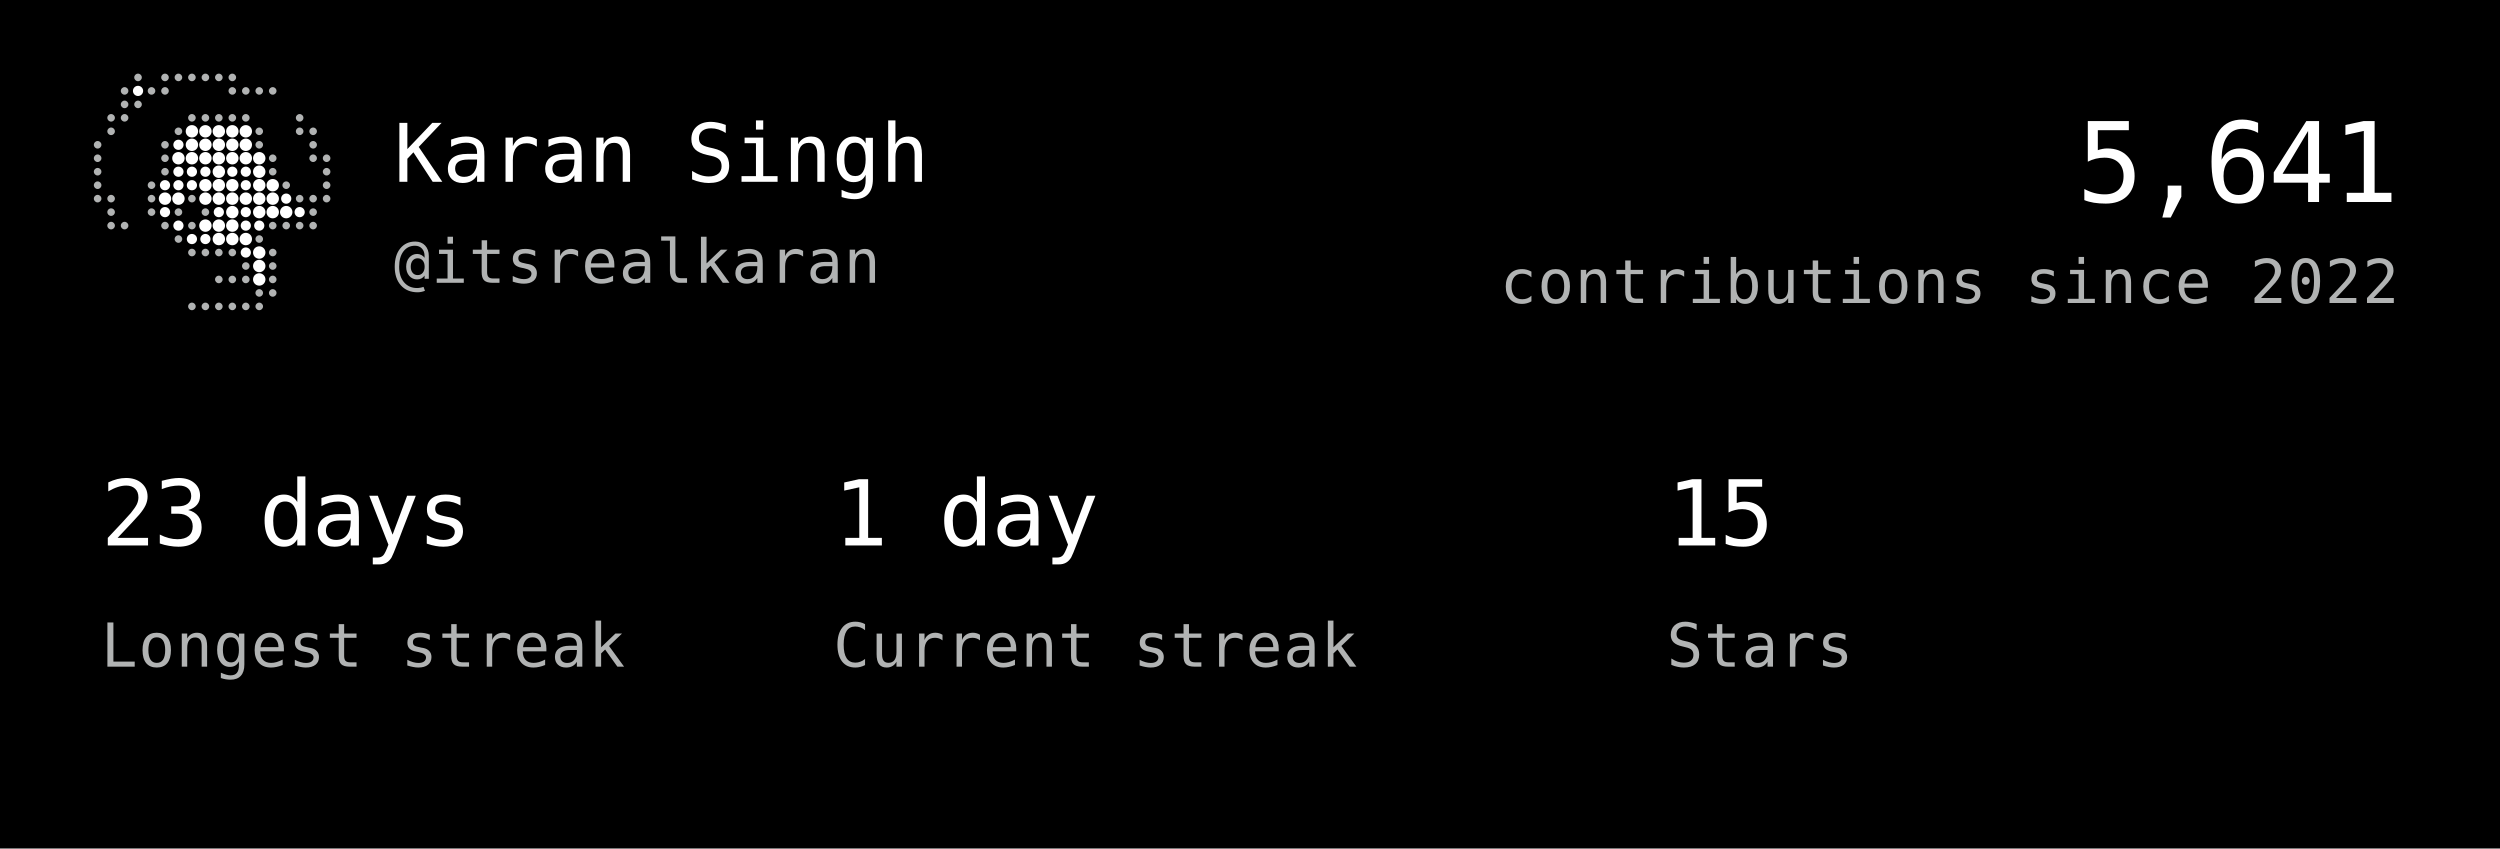
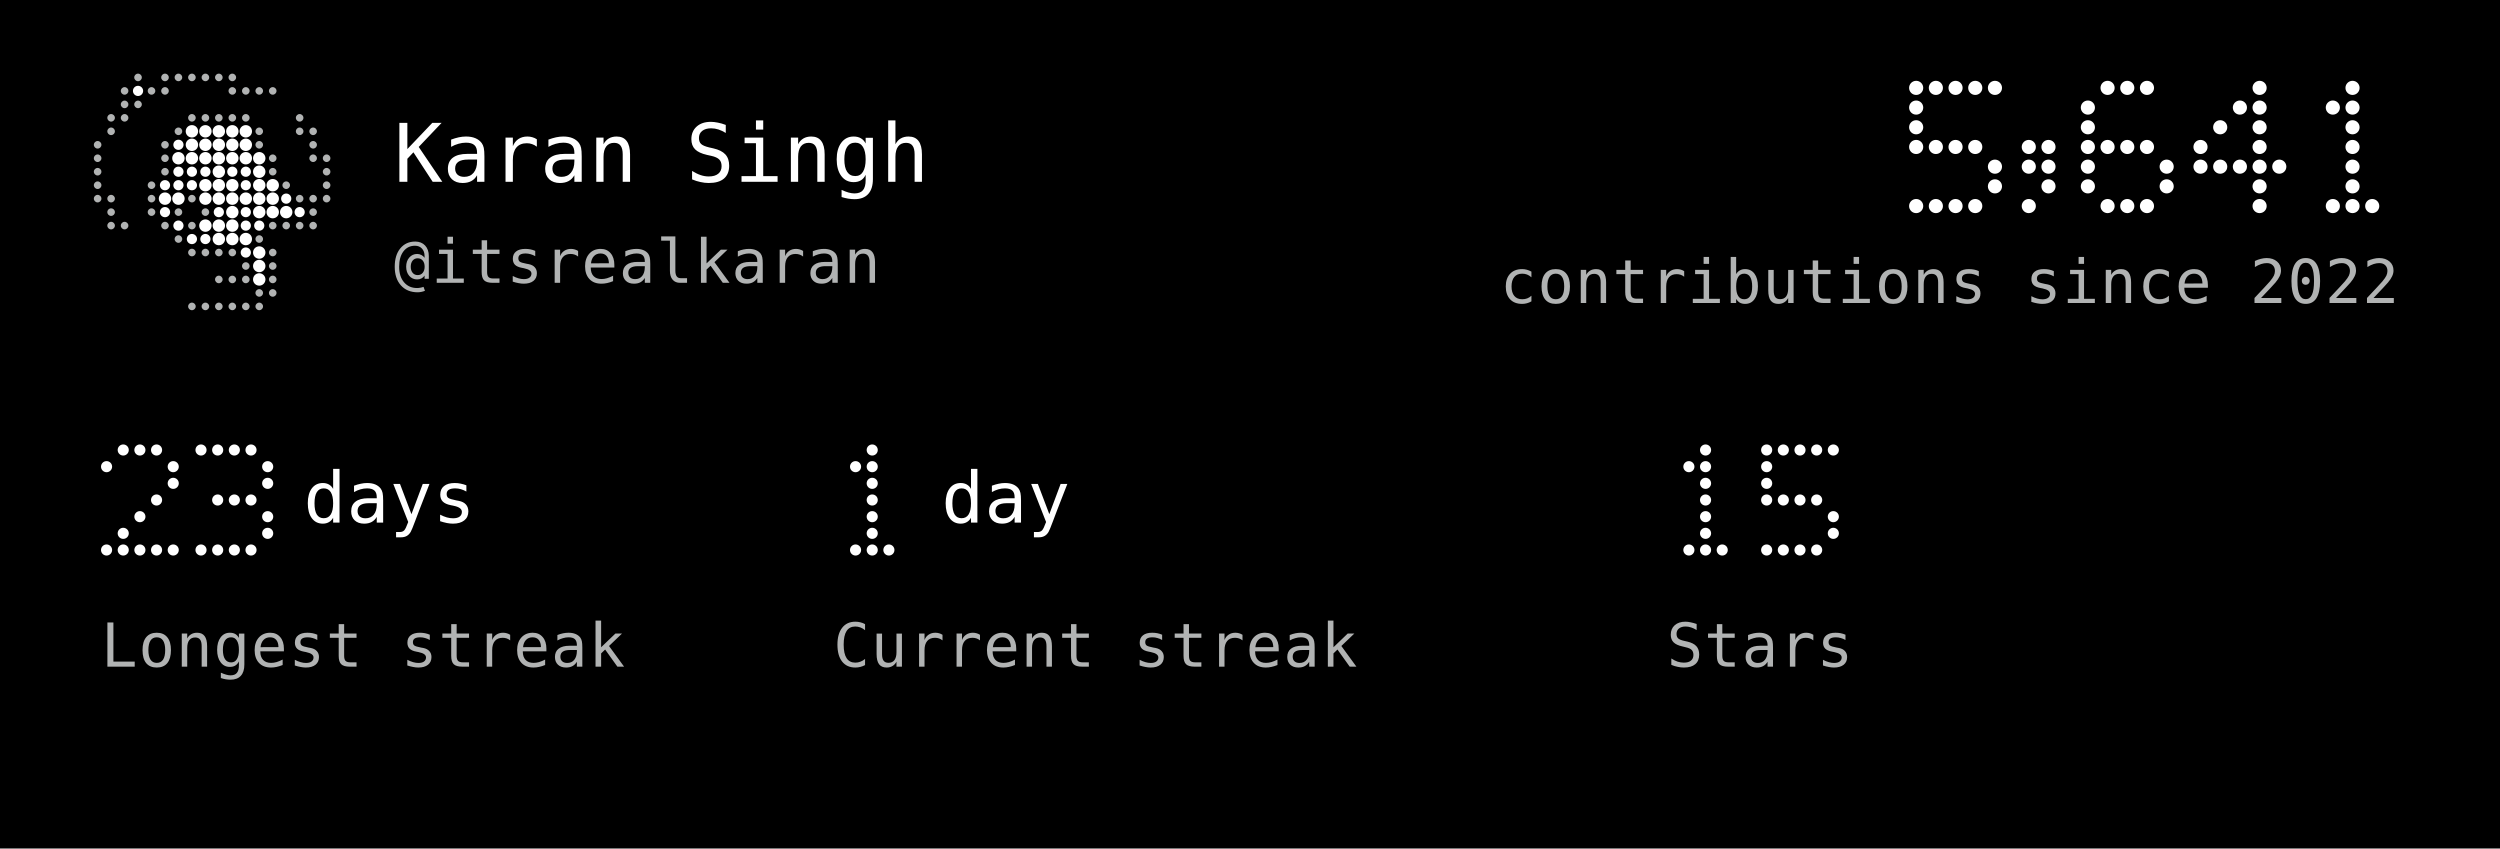
<svg xmlns="http://www.w3.org/2000/svg" width="495" height="168" viewBox="0 0 495 168" role="img">
  <rect width="495" height="168" fill="#000000" />
  <rect x="20" y="20" width="0" height="0" fill="#FFFFFF" />
  <circle cx="27.33" cy="15.33" r="0.75" fill="#B1B3B3" />
  <circle cx="32.67" cy="15.33" r="0.75" fill="#B1B3B3" />
  <circle cx="35.33" cy="15.33" r="0.75" fill="#B1B3B3" />
  <circle cx="38.00" cy="15.33" r="0.75" fill="#B1B3B3" />
  <circle cx="40.67" cy="15.33" r="0.75" fill="#B1B3B3" />
  <circle cx="43.33" cy="15.33" r="0.75" fill="#B1B3B3" />
  <circle cx="46.00" cy="15.33" r="0.75" fill="#B1B3B3" />
  <circle cx="24.67" cy="18.00" r="0.75" fill="#B1B3B3" />
  <circle cx="27.33" cy="18.00" r="1.01" fill="#FFFFFF" />
  <circle cx="30.00" cy="18.00" r="0.75" fill="#B1B3B3" />
  <circle cx="32.67" cy="18.00" r="0.75" fill="#B1B3B3" />
  <circle cx="46.00" cy="18.00" r="0.75" fill="#B1B3B3" />
  <circle cx="48.67" cy="18.00" r="0.75" fill="#B1B3B3" />
  <circle cx="51.33" cy="18.00" r="0.75" fill="#B1B3B3" />
  <circle cx="54.00" cy="18.00" r="0.75" fill="#B1B3B3" />
  <circle cx="24.67" cy="20.67" r="0.75" fill="#B1B3B3" />
  <circle cx="27.33" cy="20.67" r="0.75" fill="#B1B3B3" />
  <circle cx="22.00" cy="23.33" r="0.75" fill="#B1B3B3" />
  <circle cx="24.67" cy="23.33" r="0.75" fill="#B1B3B3" />
  <circle cx="38.00" cy="23.33" r="0.75" fill="#B1B3B3" />
  <circle cx="40.67" cy="23.33" r="0.75" fill="#B1B3B3" />
  <circle cx="43.33" cy="23.33" r="0.75" fill="#B1B3B3" />
  <circle cx="46.00" cy="23.33" r="0.75" fill="#B1B3B3" />
  <circle cx="48.67" cy="23.33" r="0.75" fill="#B1B3B3" />
  <circle cx="59.33" cy="23.33" r="0.75" fill="#B1B3B3" />
  <circle cx="22.00" cy="26.00" r="0.75" fill="#B1B3B3" />
  <circle cx="35.33" cy="26.00" r="0.75" fill="#B1B3B3" />
  <circle cx="38.00" cy="26.00" r="1.23" fill="#FFFFFF" />
  <circle cx="40.67" cy="26.00" r="1.23" fill="#FFFFFF" />
  <circle cx="43.33" cy="26.00" r="1.23" fill="#FFFFFF" />
  <circle cx="46.00" cy="26.00" r="1.23" fill="#FFFFFF" />
  <circle cx="48.67" cy="26.00" r="1.23" fill="#FFFFFF" />
  <circle cx="51.33" cy="26.00" r="0.75" fill="#B1B3B3" />
  <circle cx="59.33" cy="26.00" r="0.75" fill="#B1B3B3" />
  <circle cx="62.00" cy="26.00" r="0.75" fill="#B1B3B3" />
  <circle cx="19.33" cy="28.67" r="0.75" fill="#B1B3B3" />
  <circle cx="32.67" cy="28.67" r="0.75" fill="#B1B3B3" />
  <circle cx="35.33" cy="28.67" r="1.01" fill="#FFFFFF" />
  <circle cx="38.00" cy="28.67" r="1.23" fill="#FFFFFF" />
  <circle cx="40.67" cy="28.67" r="1.23" fill="#FFFFFF" />
  <circle cx="43.33" cy="28.67" r="1.23" fill="#FFFFFF" />
  <circle cx="46.00" cy="28.67" r="1.23" fill="#FFFFFF" />
  <circle cx="48.67" cy="28.67" r="1.23" fill="#FFFFFF" />
  <circle cx="51.33" cy="28.67" r="0.75" fill="#B1B3B3" />
  <circle cx="62.00" cy="28.67" r="0.75" fill="#B1B3B3" />
  <circle cx="19.33" cy="31.33" r="0.75" fill="#B1B3B3" />
  <circle cx="32.67" cy="31.33" r="0.75" fill="#B1B3B3" />
  <circle cx="35.33" cy="31.33" r="1.23" fill="#FFFFFF" />
  <circle cx="38.00" cy="31.33" r="1.23" fill="#FFFFFF" />
  <circle cx="40.67" cy="31.33" r="1.23" fill="#FFFFFF" />
  <circle cx="43.33" cy="31.33" r="1.23" fill="#FFFFFF" />
  <circle cx="46.00" cy="31.33" r="1.23" fill="#FFFFFF" />
  <circle cx="48.67" cy="31.33" r="1.23" fill="#FFFFFF" />
  <circle cx="51.33" cy="31.33" r="1.23" fill="#FFFFFF" />
  <circle cx="54.00" cy="31.33" r="0.75" fill="#B1B3B3" />
  <circle cx="62.00" cy="31.33" r="0.75" fill="#B1B3B3" />
  <circle cx="64.67" cy="31.33" r="0.75" fill="#B1B3B3" />
  <circle cx="19.33" cy="34.00" r="0.75" fill="#B1B3B3" />
  <circle cx="32.67" cy="34.00" r="0.75" fill="#B1B3B3" />
  <circle cx="35.33" cy="34.00" r="1.01" fill="#FFFFFF" />
  <circle cx="38.00" cy="34.00" r="1.01" fill="#FFFFFF" />
  <circle cx="40.67" cy="34.00" r="1.01" fill="#FFFFFF" />
  <circle cx="43.33" cy="34.00" r="1.23" fill="#FFFFFF" />
  <circle cx="46.00" cy="34.00" r="1.01" fill="#FFFFFF" />
  <circle cx="48.67" cy="34.00" r="1.01" fill="#FFFFFF" />
  <circle cx="51.33" cy="34.00" r="1.23" fill="#FFFFFF" />
  <circle cx="54.00" cy="34.00" r="0.75" fill="#B1B3B3" />
  <circle cx="64.67" cy="34.00" r="0.75" fill="#B1B3B3" />
  <circle cx="19.33" cy="36.67" r="0.75" fill="#B1B3B3" />
  <circle cx="30.00" cy="36.67" r="0.75" fill="#B1B3B3" />
  <circle cx="32.67" cy="36.67" r="1.01" fill="#FFFFFF" />
  <circle cx="35.33" cy="36.67" r="1.01" fill="#FFFFFF" />
  <circle cx="38.00" cy="36.67" r="1.01" fill="#FFFFFF" />
  <circle cx="40.67" cy="36.67" r="1.23" fill="#FFFFFF" />
  <circle cx="43.33" cy="36.67" r="1.23" fill="#FFFFFF" />
  <circle cx="46.00" cy="36.67" r="1.23" fill="#FFFFFF" />
  <circle cx="48.67" cy="36.67" r="1.01" fill="#FFFFFF" />
  <circle cx="51.33" cy="36.67" r="1.23" fill="#FFFFFF" />
  <circle cx="54.00" cy="36.67" r="1.23" fill="#FFFFFF" />
  <circle cx="56.67" cy="36.67" r="0.75" fill="#B1B3B3" />
  <circle cx="64.67" cy="36.67" r="0.75" fill="#B1B3B3" />
  <circle cx="19.33" cy="39.33" r="0.75" fill="#B1B3B3" />
  <circle cx="22.00" cy="39.33" r="0.75" fill="#B1B3B3" />
  <circle cx="30.00" cy="39.33" r="0.75" fill="#B1B3B3" />
  <circle cx="32.67" cy="39.33" r="1.23" fill="#FFFFFF" />
  <circle cx="35.33" cy="39.33" r="1.23" fill="#FFFFFF" />
  <circle cx="38.00" cy="39.33" r="0.75" fill="#B1B3B3" />
  <circle cx="40.67" cy="39.33" r="1.23" fill="#FFFFFF" />
  <circle cx="43.33" cy="39.33" r="1.23" fill="#FFFFFF" />
  <circle cx="46.00" cy="39.33" r="1.23" fill="#FFFFFF" />
  <circle cx="48.67" cy="39.33" r="1.23" fill="#FFFFFF" />
  <circle cx="51.33" cy="39.33" r="1.23" fill="#FFFFFF" />
  <circle cx="54.00" cy="39.33" r="1.23" fill="#FFFFFF" />
  <circle cx="56.67" cy="39.33" r="1.01" fill="#FFFFFF" />
  <circle cx="59.33" cy="39.33" r="0.75" fill="#B1B3B3" />
  <circle cx="62.00" cy="39.33" r="0.75" fill="#B1B3B3" />
  <circle cx="64.67" cy="39.33" r="0.75" fill="#B1B3B3" />
  <circle cx="22.00" cy="42.00" r="0.75" fill="#B1B3B3" />
  <circle cx="30.00" cy="42.00" r="0.75" fill="#B1B3B3" />
  <circle cx="32.67" cy="42.00" r="1.01" fill="#FFFFFF" />
  <circle cx="35.33" cy="42.00" r="0.75" fill="#B1B3B3" />
  <circle cx="40.67" cy="42.00" r="0.75" fill="#B1B3B3" />
  <circle cx="43.33" cy="42.00" r="1.01" fill="#FFFFFF" />
  <circle cx="46.00" cy="42.00" r="1.23" fill="#FFFFFF" />
  <circle cx="48.67" cy="42.00" r="1.01" fill="#FFFFFF" />
  <circle cx="51.33" cy="42.00" r="1.23" fill="#FFFFFF" />
  <circle cx="54.00" cy="42.00" r="1.23" fill="#FFFFFF" />
  <circle cx="56.67" cy="42.00" r="1.23" fill="#FFFFFF" />
  <circle cx="59.33" cy="42.00" r="1.01" fill="#FFFFFF" />
  <circle cx="62.00" cy="42.00" r="0.75" fill="#B1B3B3" />
  <circle cx="22.00" cy="44.67" r="0.75" fill="#B1B3B3" />
  <circle cx="24.67" cy="44.67" r="0.75" fill="#B1B3B3" />
  <circle cx="32.67" cy="44.67" r="0.75" fill="#B1B3B3" />
  <circle cx="35.33" cy="44.67" r="1.01" fill="#FFFFFF" />
  <circle cx="38.00" cy="44.67" r="0.75" fill="#B1B3B3" />
  <circle cx="40.67" cy="44.67" r="1.23" fill="#FFFFFF" />
  <circle cx="43.33" cy="44.67" r="1.23" fill="#FFFFFF" />
  <circle cx="46.00" cy="44.67" r="1.23" fill="#FFFFFF" />
  <circle cx="48.67" cy="44.67" r="1.01" fill="#FFFFFF" />
  <circle cx="51.33" cy="44.67" r="1.01" fill="#FFFFFF" />
  <circle cx="54.00" cy="44.67" r="0.75" fill="#B1B3B3" />
  <circle cx="56.67" cy="44.67" r="0.75" fill="#B1B3B3" />
  <circle cx="59.33" cy="44.67" r="0.75" fill="#B1B3B3" />
  <circle cx="62.00" cy="44.67" r="0.75" fill="#B1B3B3" />
  <circle cx="35.33" cy="47.33" r="0.75" fill="#B1B3B3" />
  <circle cx="38.00" cy="47.33" r="1.01" fill="#FFFFFF" />
  <circle cx="40.67" cy="47.33" r="1.01" fill="#FFFFFF" />
  <circle cx="43.33" cy="47.33" r="1.23" fill="#FFFFFF" />
  <circle cx="46.00" cy="47.33" r="1.23" fill="#FFFFFF" />
  <circle cx="48.67" cy="47.33" r="1.23" fill="#FFFFFF" />
  <circle cx="51.33" cy="47.33" r="0.75" fill="#B1B3B3" />
  <circle cx="38.00" cy="50.00" r="0.75" fill="#B1B3B3" />
  <circle cx="40.67" cy="50.00" r="0.75" fill="#B1B3B3" />
  <circle cx="43.33" cy="50.00" r="0.75" fill="#B1B3B3" />
  <circle cx="46.00" cy="50.00" r="0.75" fill="#B1B3B3" />
  <circle cx="48.67" cy="50.00" r="1.01" fill="#FFFFFF" />
  <circle cx="51.33" cy="50.00" r="1.23" fill="#FFFFFF" />
  <circle cx="54.00" cy="50.00" r="0.75" fill="#B1B3B3" />
  <circle cx="48.67" cy="52.67" r="0.75" fill="#B1B3B3" />
  <circle cx="51.33" cy="52.67" r="1.23" fill="#FFFFFF" />
  <circle cx="54.00" cy="52.67" r="0.75" fill="#B1B3B3" />
  <circle cx="43.33" cy="55.33" r="0.75" fill="#B1B3B3" />
  <circle cx="46.00" cy="55.33" r="0.75" fill="#B1B3B3" />
  <circle cx="48.67" cy="55.33" r="0.75" fill="#B1B3B3" />
  <circle cx="51.33" cy="55.33" r="1.23" fill="#FFFFFF" />
  <circle cx="54.00" cy="55.33" r="0.75" fill="#B1B3B3" />
  <circle cx="51.33" cy="58.00" r="0.75" fill="#B1B3B3" />
  <circle cx="54.00" cy="58.00" r="0.75" fill="#B1B3B3" />
  <circle cx="38.00" cy="60.67" r="0.75" fill="#B1B3B3" />
  <circle cx="40.67" cy="60.67" r="0.75" fill="#B1B3B3" />
  <circle cx="43.33" cy="60.67" r="0.75" fill="#B1B3B3" />
  <circle cx="46.00" cy="60.67" r="0.75" fill="#B1B3B3" />
  <circle cx="48.67" cy="60.67" r="0.75" fill="#B1B3B3" />
  <circle cx="51.33" cy="60.67" r="0.75" fill="#B1B3B3" />
  <text x="78" y="36" fill="#FFFFFF" text-anchor="start" font-family="ui-monospace, Geist Mono, monospace" font-size="16" letter-spacing="0" dominant-baseline="auto">Karan Singh</text>
  <text x="78" y="56" fill="#B1B3B3" text-anchor="start" font-family="ui-monospace, Geist Mono, monospace" font-size="12" letter-spacing="0.2" dominant-baseline="auto">@itsrealkaran</text>
-   <text x="475" y="40" fill="#FFFFFF" text-anchor="end" font-family="ui-monospace, Geist Mono, monospace" font-size="22" letter-spacing="-0.6" dominant-baseline="auto">5,641</text>
+   <circle cx="379.4" cy="17.4" r="1.40" fill="#FFFFFF" />
+   <circle cx="383.3" cy="17.4" r="1.40" fill="#FFFFFF" />
+   <circle cx="387.2" cy="17.4" r="1.40" fill="#FFFFFF" />
+   <circle cx="391.1" cy="17.4" r="1.40" fill="#FFFFFF" />
+   <circle cx="395.0" cy="17.4" r="1.40" fill="#FFFFFF" />
+   <circle cx="379.4" cy="21.3" r="1.40" fill="#FFFFFF" />
+   <circle cx="379.4" cy="25.2" r="1.40" fill="#FFFFFF" />
+   <circle cx="379.4" cy="29.1" r="1.40" fill="#FFFFFF" />
+   <circle cx="383.3" cy="29.1" r="1.40" fill="#FFFFFF" />
+   <circle cx="387.2" cy="29.1" r="1.40" fill="#FFFFFF" />
+   <circle cx="391.1" cy="29.1" r="1.40" fill="#FFFFFF" />
+   <circle cx="395.0" cy="33.0" r="1.40" fill="#FFFFFF" />
+   <circle cx="395.0" cy="36.9" r="1.40" fill="#FFFFFF" />
+   <circle cx="379.4" cy="40.8" r="1.40" fill="#FFFFFF" />
+   <circle cx="383.3" cy="40.8" r="1.40" fill="#FFFFFF" />
+   <circle cx="387.2" cy="40.8" r="1.40" fill="#FFFFFF" />
+   <circle cx="391.1" cy="40.8" r="1.40" fill="#FFFFFF" />
+   <circle cx="401.7" cy="29.1" r="1.40" fill="#FFFFFF" />
+   <circle cx="405.6" cy="29.1" r="1.40" fill="#FFFFFF" />
+   <circle cx="401.7" cy="33.0" r="1.40" fill="#FFFFFF" />
+   <circle cx="405.6" cy="33.0" r="1.40" fill="#FFFFFF" />
+   <circle cx="405.6" cy="36.9" r="1.40" fill="#FFFFFF" />
+   <circle cx="401.7" cy="40.8" r="1.40" fill="#FFFFFF" />
+   <circle cx="417.3" cy="17.4" r="1.40" fill="#FFFFFF" />
+   <circle cx="421.2" cy="17.4" r="1.40" fill="#FFFFFF" />
+   <circle cx="425.1" cy="17.4" r="1.40" fill="#FFFFFF" />
+   <circle cx="413.4" cy="21.3" r="1.40" fill="#FFFFFF" />
+   <circle cx="413.4" cy="25.2" r="1.40" fill="#FFFFFF" />
+   <circle cx="413.4" cy="29.1" r="1.40" fill="#FFFFFF" />
+   <circle cx="417.3" cy="29.1" r="1.40" fill="#FFFFFF" />
+   <circle cx="421.2" cy="29.1" r="1.40" fill="#FFFFFF" />
+   <circle cx="425.1" cy="29.1" r="1.40" fill="#FFFFFF" />
+   <circle cx="413.4" cy="33.0" r="1.40" fill="#FFFFFF" />
+   <circle cx="429.0" cy="33.0" r="1.40" fill="#FFFFFF" />
+   <circle cx="413.4" cy="36.9" r="1.40" fill="#FFFFFF" />
+   <circle cx="429.0" cy="36.9" r="1.40" fill="#FFFFFF" />
+   <circle cx="417.3" cy="40.8" r="1.40" fill="#FFFFFF" />
+   <circle cx="421.2" cy="40.8" r="1.40" fill="#FFFFFF" />
+   <circle cx="425.1" cy="40.8" r="1.40" fill="#FFFFFF" />
+   <circle cx="447.4" cy="17.4" r="1.40" fill="#FFFFFF" />
+   <circle cx="443.5" cy="21.3" r="1.40" fill="#FFFFFF" />
+   <circle cx="447.4" cy="21.3" r="1.40" fill="#FFFFFF" />
+   <circle cx="439.6" cy="25.2" r="1.40" fill="#FFFFFF" />
+   <circle cx="447.4" cy="25.2" r="1.40" fill="#FFFFFF" />
+   <circle cx="435.7" cy="29.1" r="1.40" fill="#FFFFFF" />
+   <circle cx="447.4" cy="29.1" r="1.40" fill="#FFFFFF" />
+   <circle cx="435.7" cy="33.0" r="1.40" fill="#FFFFFF" />
+   <circle cx="439.6" cy="33.0" r="1.40" fill="#FFFFFF" />
+   <circle cx="443.5" cy="33.0" r="1.40" fill="#FFFFFF" />
+   <circle cx="447.4" cy="33.0" r="1.40" fill="#FFFFFF" />
+   <circle cx="451.3" cy="33.0" r="1.40" fill="#FFFFFF" />
+   <circle cx="447.4" cy="36.9" r="1.40" fill="#FFFFFF" />
+   <circle cx="447.4" cy="40.8" r="1.40" fill="#FFFFFF" />
+   <circle cx="465.8" cy="17.4" r="1.40" fill="#FFFFFF" />
+   <circle cx="461.9" cy="21.3" r="1.40" fill="#FFFFFF" />
+   <circle cx="465.8" cy="21.3" r="1.40" fill="#FFFFFF" />
+   <circle cx="465.8" cy="25.2" r="1.40" fill="#FFFFFF" />
+   <circle cx="465.8" cy="29.1" r="1.40" fill="#FFFFFF" />
+   <circle cx="465.8" cy="33.0" r="1.40" fill="#FFFFFF" />
+   <circle cx="465.8" cy="36.9" r="1.40" fill="#FFFFFF" />
+   <circle cx="461.9" cy="40.8" r="1.40" fill="#FFFFFF" />
+   <circle cx="465.8" cy="40.8" r="1.40" fill="#FFFFFF" />
+   <circle cx="469.7" cy="40.8" r="1.40" fill="#FFFFFF" />
  <text x="475" y="60" fill="#B1B3B3" text-anchor="end" font-family="ui-monospace, Geist Mono, monospace" font-size="12" letter-spacing="0.2" dominant-baseline="auto">contributions since 2022</text>
-   <text x="20" y="108" fill="#FFFFFF" text-anchor="start" font-family="ui-monospace, Geist Mono, monospace" font-size="18" letter-spacing="-0.4" dominant-baseline="auto">23 days</text>
+   <circle cx="24.4" cy="89.1" r="1.10" fill="#FFFFFF" />
+   <circle cx="27.7" cy="89.1" r="1.10" fill="#FFFFFF" />
+   <circle cx="31.0" cy="89.1" r="1.10" fill="#FFFFFF" />
+   <circle cx="21.1" cy="92.4" r="1.10" fill="#FFFFFF" />
+   <circle cx="34.3" cy="92.4" r="1.10" fill="#FFFFFF" />
+   <circle cx="34.3" cy="95.7" r="1.10" fill="#FFFFFF" />
+   <circle cx="31.0" cy="99.0" r="1.10" fill="#FFFFFF" />
+   <circle cx="27.7" cy="102.3" r="1.10" fill="#FFFFFF" />
+   <circle cx="24.4" cy="105.6" r="1.10" fill="#FFFFFF" />
+   <circle cx="21.1" cy="108.9" r="1.10" fill="#FFFFFF" />
+   <circle cx="24.4" cy="108.9" r="1.10" fill="#FFFFFF" />
+   <circle cx="27.7" cy="108.9" r="1.10" fill="#FFFFFF" />
+   <circle cx="31.0" cy="108.9" r="1.10" fill="#FFFFFF" />
+   <circle cx="34.3" cy="108.9" r="1.10" fill="#FFFFFF" />
+   <circle cx="39.8" cy="89.1" r="1.10" fill="#FFFFFF" />
+   <circle cx="43.1" cy="89.1" r="1.10" fill="#FFFFFF" />
+   <circle cx="46.4" cy="89.1" r="1.10" fill="#FFFFFF" />
+   <circle cx="49.7" cy="89.1" r="1.10" fill="#FFFFFF" />
+   <circle cx="53.0" cy="92.4" r="1.10" fill="#FFFFFF" />
+   <circle cx="53.0" cy="95.7" r="1.10" fill="#FFFFFF" />
+   <circle cx="43.1" cy="99.0" r="1.10" fill="#FFFFFF" />
+   <circle cx="46.4" cy="99.0" r="1.10" fill="#FFFFFF" />
+   <circle cx="49.7" cy="99.0" r="1.10" fill="#FFFFFF" />
+   <circle cx="53.0" cy="102.3" r="1.10" fill="#FFFFFF" />
+   <circle cx="53.0" cy="105.6" r="1.10" fill="#FFFFFF" />
+   <circle cx="39.8" cy="108.9" r="1.10" fill="#FFFFFF" />
+   <circle cx="43.1" cy="108.9" r="1.10" fill="#FFFFFF" />
+   <circle cx="46.4" cy="108.9" r="1.10" fill="#FFFFFF" />
+   <circle cx="49.7" cy="108.9" r="1.10" fill="#FFFFFF" />
+   <text x="60.1" y="103.48" fill="#FFFFFF" text-anchor="start" font-family="ui-monospace, Geist Mono, monospace" font-size="14" letter-spacing="0.1" dominant-baseline="auto">days</text>
  <text x="20" y="132" fill="#B1B3B3" text-anchor="start" font-family="ui-monospace, Geist Mono, monospace" font-size="12" letter-spacing="0.2" dominant-baseline="auto">Longest streak</text>
-   <text x="165.0" y="108" fill="#FFFFFF" text-anchor="start" font-family="ui-monospace, Geist Mono, monospace" font-size="18" letter-spacing="-0.4" dominant-baseline="auto">1 day</text>
+   <circle cx="172.7" cy="89.1" r="1.10" fill="#FFFFFF" />
+   <circle cx="169.4" cy="92.4" r="1.10" fill="#FFFFFF" />
+   <circle cx="172.7" cy="92.4" r="1.10" fill="#FFFFFF" />
+   <circle cx="172.7" cy="95.7" r="1.10" fill="#FFFFFF" />
+   <circle cx="172.7" cy="99.0" r="1.10" fill="#FFFFFF" />
+   <circle cx="172.7" cy="102.3" r="1.10" fill="#FFFFFF" />
+   <circle cx="172.7" cy="105.6" r="1.10" fill="#FFFFFF" />
+   <circle cx="169.4" cy="108.9" r="1.10" fill="#FFFFFF" />
+   <circle cx="172.7" cy="108.9" r="1.10" fill="#FFFFFF" />
+   <circle cx="176.0" cy="108.9" r="1.10" fill="#FFFFFF" />
+   <text x="186.4" y="103.48" fill="#FFFFFF" text-anchor="start" font-family="ui-monospace, Geist Mono, monospace" font-size="14" letter-spacing="0.1" dominant-baseline="auto">day</text>
  <text x="165.0" y="132" fill="#B1B3B3" text-anchor="start" font-family="ui-monospace, Geist Mono, monospace" font-size="12" letter-spacing="0.2" dominant-baseline="auto">Current streak</text>
-   <text x="330.0" y="108" fill="#FFFFFF" text-anchor="start" font-family="ui-monospace, Geist Mono, monospace" font-size="18" letter-spacing="-0.4" dominant-baseline="auto">15</text>
+   <circle cx="337.7" cy="89.1" r="1.10" fill="#FFFFFF" />
+   <circle cx="334.4" cy="92.4" r="1.10" fill="#FFFFFF" />
+   <circle cx="337.7" cy="92.4" r="1.10" fill="#FFFFFF" />
+   <circle cx="337.7" cy="95.7" r="1.10" fill="#FFFFFF" />
+   <circle cx="337.7" cy="99.0" r="1.10" fill="#FFFFFF" />
+   <circle cx="337.7" cy="102.3" r="1.10" fill="#FFFFFF" />
+   <circle cx="337.7" cy="105.6" r="1.10" fill="#FFFFFF" />
+   <circle cx="334.4" cy="108.9" r="1.10" fill="#FFFFFF" />
+   <circle cx="337.7" cy="108.9" r="1.10" fill="#FFFFFF" />
+   <circle cx="341.0" cy="108.9" r="1.10" fill="#FFFFFF" />
+   <circle cx="349.8" cy="89.1" r="1.10" fill="#FFFFFF" />
+   <circle cx="353.1" cy="89.1" r="1.10" fill="#FFFFFF" />
+   <circle cx="356.4" cy="89.1" r="1.10" fill="#FFFFFF" />
+   <circle cx="359.7" cy="89.1" r="1.10" fill="#FFFFFF" />
+   <circle cx="363.0" cy="89.1" r="1.10" fill="#FFFFFF" />
+   <circle cx="349.8" cy="92.4" r="1.10" fill="#FFFFFF" />
+   <circle cx="349.8" cy="95.7" r="1.10" fill="#FFFFFF" />
+   <circle cx="349.8" cy="99.0" r="1.10" fill="#FFFFFF" />
+   <circle cx="353.1" cy="99.0" r="1.10" fill="#FFFFFF" />
+   <circle cx="356.4" cy="99.0" r="1.10" fill="#FFFFFF" />
+   <circle cx="359.7" cy="99.0" r="1.10" fill="#FFFFFF" />
+   <circle cx="363.0" cy="102.3" r="1.10" fill="#FFFFFF" />
+   <circle cx="363.0" cy="105.6" r="1.10" fill="#FFFFFF" />
+   <circle cx="349.8" cy="108.9" r="1.10" fill="#FFFFFF" />
+   <circle cx="353.1" cy="108.9" r="1.10" fill="#FFFFFF" />
+   <circle cx="356.4" cy="108.9" r="1.10" fill="#FFFFFF" />
+   <circle cx="359.7" cy="108.9" r="1.10" fill="#FFFFFF" />
  <text x="330.0" y="132" fill="#B1B3B3" text-anchor="start" font-family="ui-monospace, Geist Mono, monospace" font-size="12" letter-spacing="0.2" dominant-baseline="auto">Stars</text>
</svg>
